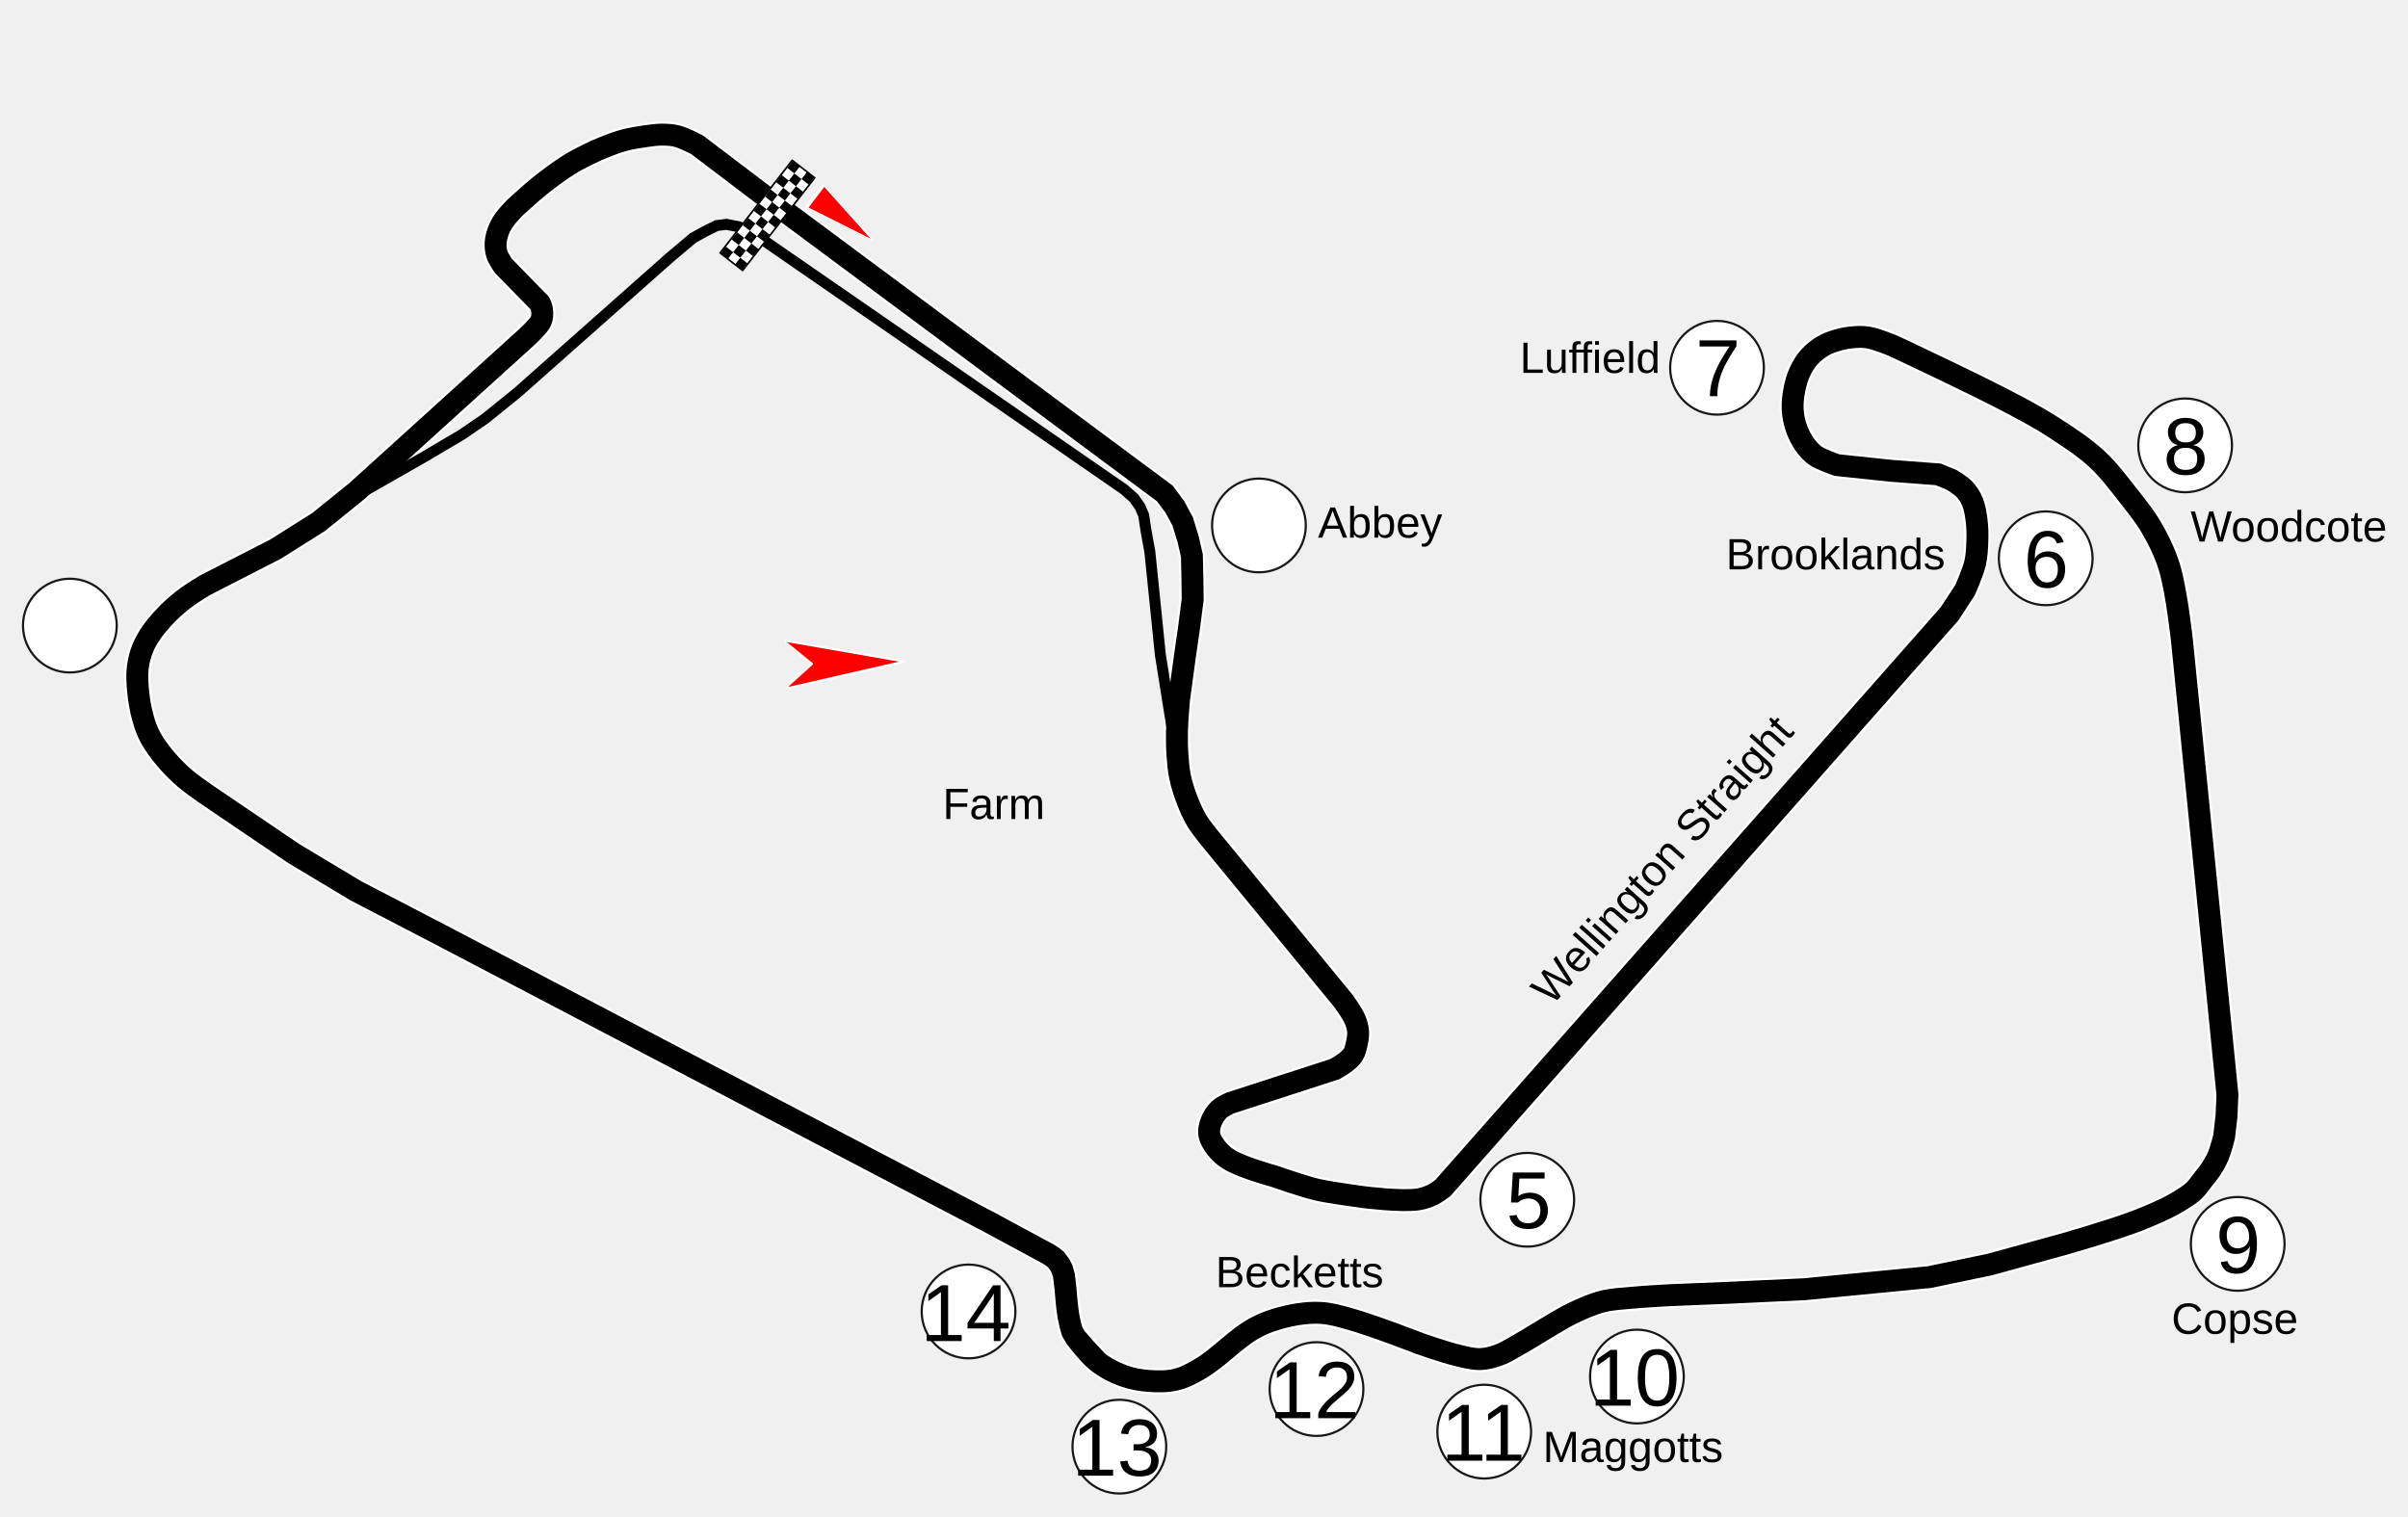
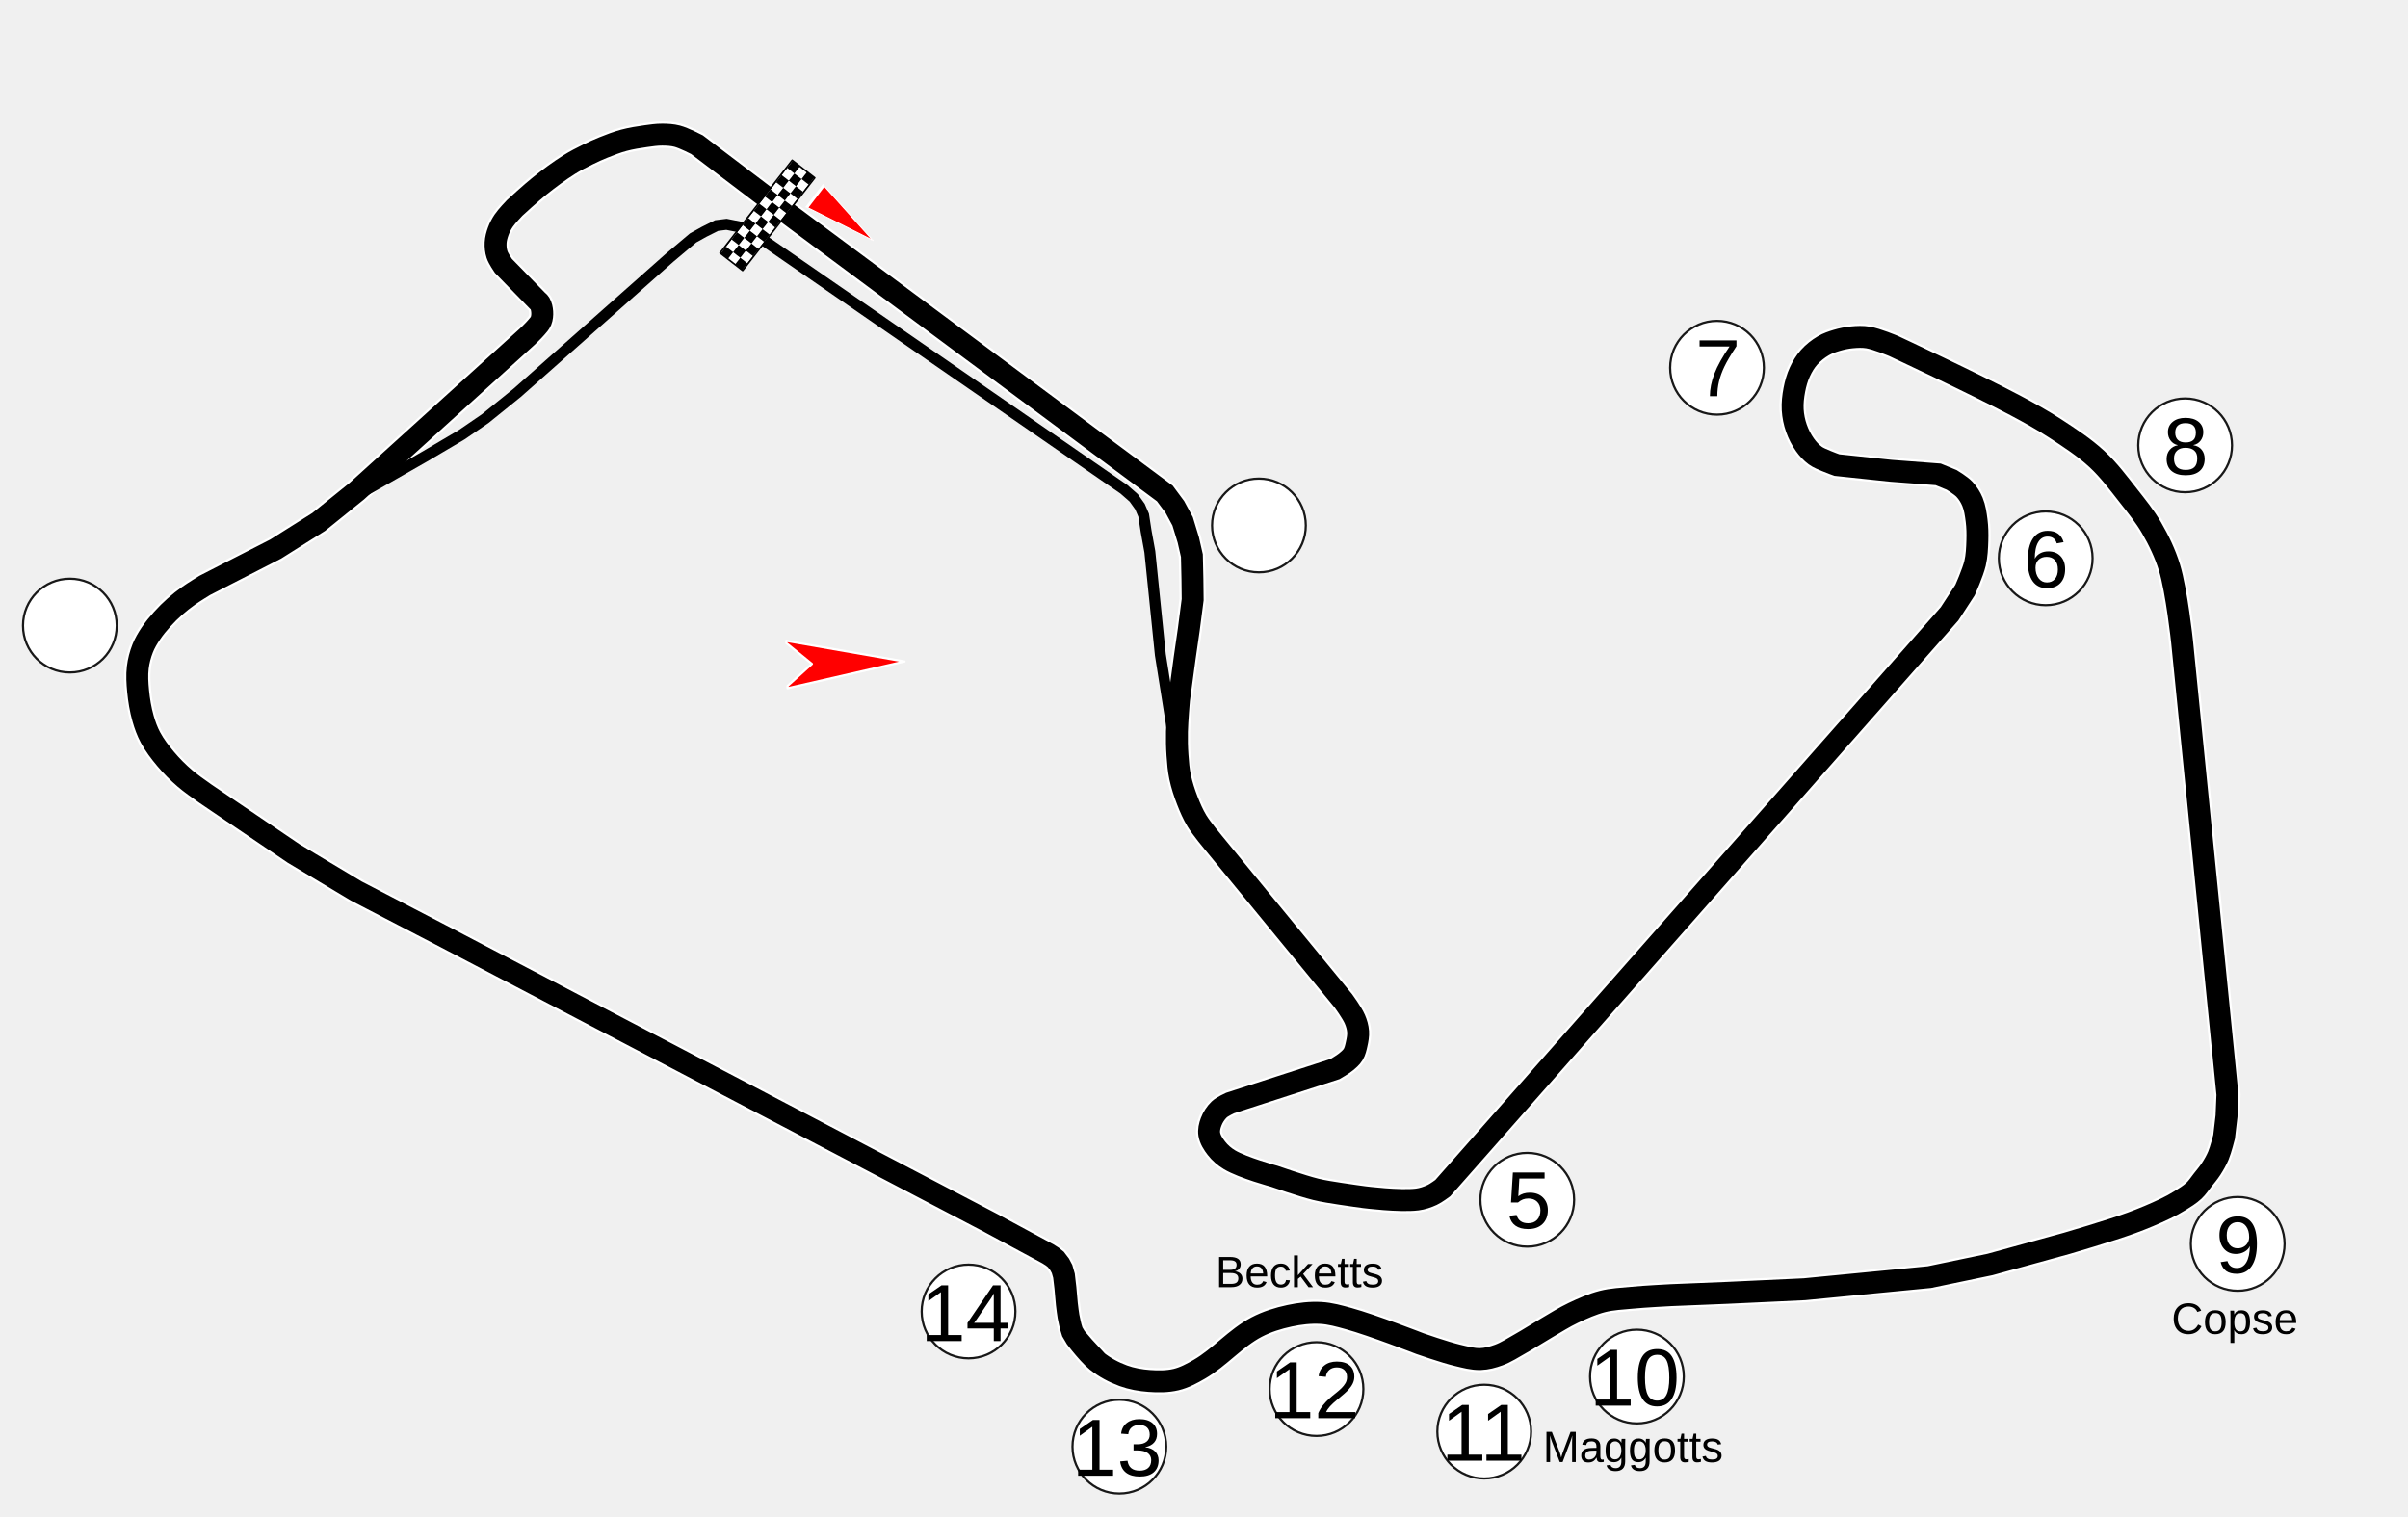
<svg xmlns="http://www.w3.org/2000/svg" xmlns:xlink="http://www.w3.org/1999/xlink" width="1098.918" height="692.097" id="svg2" version="1.1">
  <defs id="defs4">
    <pattern xlink:href="#pattern4059" id="pattern3911" patternTransform="matrix(0.4562459,3.1510055e-8,-3.1510055e-8,0.4562459,-528.4503,-80.61531)" />
    <pattern xlink:href="#pattern5356" id="pattern4059" patternTransform="matrix(0.4562459,3.1510055e-8,-3.1510055e-8,0.4562459,-598.7899,-84.65726)" />
    <pattern xlink:href="#pattern4166" id="pattern5356" patternTransform="matrix(0.4562459,2.877603e-8,-2.877603e-8,0.4562459,-617.1336,-912.9115)" />
    <pattern xlink:href="#pattern4912" id="pattern4166" patternTransform="matrix(0.4562459,3.0071167e-8,-3.0071167e-8,0.4562459,521.0487,-1945.013)" />
    <pattern patternUnits="userSpaceOnUse" width="18.181" height="18.138" patternTransform="matrix(0.1737876,0,0,0.1737876,763.4772,1693.907)" id="pattern4912">
      <g id="g4907" transform="translate(-1025.535,-1215.281)">
        <rect style="opacity:1;fill:#000000;fill-opacity:1;stroke:none;stroke-width:0.5;stroke-linecap:round;stroke-linejoin:round;stroke-miterlimit:4;stroke-dasharray:none;stroke-dashoffset:0;stroke-opacity:1" id="rect4899" width="18.173" height="18.096" x="1025.535" y="1215.281" />
        <rect style="opacity:1;fill:#ffffff;fill-opacity:1;stroke:none;stroke-width:0.5;stroke-linecap:round;stroke-linejoin:round;stroke-miterlimit:4;stroke-dasharray:none;stroke-dashoffset:0;stroke-opacity:1" id="rect4903" width="9.075" height="9.075" x="1025.535" y="1215.281" />
        <rect style="opacity:1;fill:#ffffff;fill-opacity:1;stroke:none;stroke-width:0.5;stroke-linecap:round;stroke-linejoin:round;stroke-miterlimit:4;stroke-dasharray:none;stroke-dashoffset:0;stroke-opacity:1" id="rect4905" width="9.075" height="9.075" x="1034.641" y="1224.344" />
      </g>
    </pattern>
  </defs>
  <g id="layer2" style="display:inline" transform="translate(-2.867133,-9.03294)">
    <path d="m 454.627,566.967 26.402,14.246 2.067,1.306 1.632,1.306 1.741,2.285 1.088,2.067 0.87,3.047 0.326,2.829 0.326,2.72 0.326,3.699 0.326,3.645 0.381,3.128 0.381,2.584 0.653,3.101 0.435,1.795 0.653,2.122 1.523,2.557 3.815,4.433 4.784,5.141 1.428,1.571 M 456.809,568.1 204.043,435.706 165.442,415.66 136.931,398.576 102.212,375.042 c 0,0 -10.217,-6.741 -14.862,-10.704 -3.199,-2.729 -6.188,-5.728 -8.893,-8.948 -2.568,-3.057 -5.021,-6.265 -6.911,-9.781 -1.479,-2.75 -2.553,-5.723 -3.401,-8.728 -1.148,-4.071 -1.846,-8.277 -2.251,-12.487 -0.342,-3.561 -0.569,-7.18 -0.144,-10.732 0.359,-3.004 1.146,-5.976 2.257,-8.79 0.933,-2.362 2.257,-4.567 3.662,-6.683 1.541,-2.321 3.338,-4.471 5.197,-6.546 1.847,-2.061 3.827,-4.008 5.899,-5.844 1.932,-1.712 3.972,-3.305 6.072,-4.805 2.411,-1.722 7.476,-4.805 7.476,-4.805 l 32.352,-16.575 19.659,-12.389 17.374,-14.044 77.645,-70.375 c 0,0 2.861,-2.692 4.13,-4.186 0.838,-0.987 1.803,-1.938 2.284,-3.14 0.516,-1.289 0.643,-2.744 0.551,-4.13 -0.09,-1.359 -0.393,-2.761 -1.069,-3.944 -0.253,-0.443 -1.069,-1.095 -1.069,-1.095 l -15.596,-15.97 c 0,0 -2.267,-3.273 -2.875,-5.14 -0.56,-1.72 -0.743,-3.581 -0.647,-5.387 0.096,-1.798 0.592,-3.572 1.21,-5.264 0.613,-1.678 1.451,-3.286 2.447,-4.768 1.439,-2.14 5.041,-5.868 5.041,-5.868 0,0 7.496,-6.904 11.478,-10.077 4.33,-3.451 8.78,-6.778 13.47,-9.722 2.718,-1.707 5.59,-3.161 8.467,-4.584 2.314,-1.145 4.665,-2.221 7.062,-3.18 3.069,-1.228 6.162,-2.435 9.354,-3.29 3.294,-0.883 6.679,-1.412 10.057,-1.886 2.476,-0.348 4.968,-0.714 7.469,-0.702 2.268,0.011 4.572,0.132 6.766,0.702 3.18,0.826 9.059,3.882 9.059,3.882 l 37.528,28.47 175.995,130.702 4.584,6.174 3.531,6.526 2.588,8.487 1.645,7.173 0.241,10.683 0.11,9.43 -1.755,13.512 -1.886,13.071 -2.588,19.08 c 0,0 -0.841,9.715 -0.943,14.586 -0.075,3.568 -0.011,7.144 0.241,10.704 0.238,3.356 0.5,6.731 1.198,10.022 0.776,3.659 1.953,7.236 3.305,10.724 1.234,3.183 2.604,6.34 4.371,9.261 2.106,3.481 7.357,9.738 7.357,9.738 l 59.528,72.468 c 0,0 3.906,5.315 5.199,8.318 0.768,1.783 1.328,3.701 1.465,5.638 0.133,1.887 -0.233,3.791 -0.641,5.638 -0.367,1.66 -0.727,3.388 -1.615,4.839 -0.837,1.368 -2.128,2.419 -3.37,3.434 -1.514,1.237 -4.92,3.191 -4.92,3.191 l -47.881,15.506 c 0,0 -3.56,1.607 -4.944,2.932 -1.628,1.559 -2.899,3.555 -3.699,5.662 -0.673,1.773 -1.136,3.757 -0.832,5.629 0.383,2.357 1.775,4.503 3.237,6.392 1.627,2.101 3.702,3.906 5.984,5.266 6.234,3.716 20.428,7.533 20.428,7.533 0,0 12.488,4.378 18.903,5.962 3.746,0.925 7.583,1.442 11.392,2.057 3.609,0.583 10.858,1.548 10.858,1.548 0,0 16.111,2.049 24.082,1.04 2.364,-0.299 4.678,-1.078 6.841,-2.08 1.729,-0.801 4.806,-3.097 4.806,-3.097 l 231.289,-262.106 7.062,-10.834 c 0,0 3.594,-7.996 4.584,-12.239 0.797,-3.413 0.945,-6.959 1.053,-10.463 0.093,-3.02 0.035,-6.062 -0.351,-9.059 -0.372,-2.885 -0.773,-5.834 -1.886,-8.522 -0.864,-2.086 -2.099,-4.063 -3.641,-5.713 -1.646,-1.761 -5.823,-4.288 -5.823,-4.288 l -6.174,-2.533 -21.648,-1.645 -24.587,-2.588 c 0,0 -3.21,-1.147 -4.77,-1.831 -1.744,-0.764 -3.585,-1.408 -5.121,-2.533 -1.8,-1.318 -3.341,-3.01 -4.64,-4.825 -1.666,-2.329 -2.988,-4.933 -3.937,-7.634 -0.948,-2.699 -1.534,-5.556 -1.7,-8.412 -0.178,-3.043 0.183,-6.12 0.757,-9.114 0.533,-2.778 1.3,-5.544 2.478,-8.116 1.101,-2.405 2.477,-4.734 4.233,-6.711 1.859,-2.093 4.112,-3.868 6.526,-5.287 1.912,-1.124 4.049,-1.845 6.174,-2.478 2.204,-0.656 4.477,-1.132 6.766,-1.349 2.478,-0.235 5.013,-0.353 7.469,0.055 4.037,0.67 11.647,3.882 11.647,3.882 0,0 37.422,17.479 55.645,27.176 6.156,3.276 12.278,6.65 18.117,10.463 6.599,4.31 13.279,8.636 19.06,13.994 5.385,4.99 9.804,10.944 14.345,16.713 3.735,4.745 7.572,9.468 10.593,14.696 3.294,5.7 6.195,11.709 8.116,18.007 3.342,10.96 5.768,33.887 5.768,33.887 l 20.705,206.722 -0.416,9.816 -1.119,9.465 c 0,0 -1.443,5.783 -2.588,8.522 -0.887,2.122 -2.042,4.133 -3.29,6.064 -1.177,1.821 -2.596,3.474 -3.937,5.176 -1.285,1.631 -2.42,3.408 -3.937,4.825 -1.931,1.804 -4.228,3.185 -6.47,4.584 -2.084,1.301 -4.257,2.464 -6.47,3.531 -5.055,2.436 -10.248,4.599 -15.514,6.536 -9.698,3.567 -29.558,9.344 -29.558,9.344 l -35.05,9.65 -27.677,5.768 -57.029,5.527 -35.091,1.645 -25.731,1.053 c 0,0 -11.959,0.607 -17.917,1.184 -4.479,0.434 -9.031,0.6 -13.392,1.71 -4.643,1.183 -9.063,3.168 -13.392,5.221 -4.111,1.95 -7.954,4.424 -11.887,6.711 -4.186,2.434 -8.24,5.094 -12.463,7.463 -3.176,1.782 -6.252,3.83 -9.674,5.074 -2.67,0.971 -5.488,1.739 -8.328,1.814 -3.523,0.094 -7.005,-0.888 -10.435,-1.696 -5.808,-1.369 -17.092,-5.323 -17.092,-5.323 0,0 -21.502,-8.388 -32.606,-11.456 -4.16,-1.149 -8.377,-2.35 -12.687,-2.588 -4.757,-0.263 -9.576,0.297 -14.235,1.294 -5.191,1.111 -10.36,2.712 -15.063,5.176 -9.573,5.017 -16.773,13.784 -26.115,19.22 -3.346,1.947 -6.842,3.827 -10.607,4.731 -3.987,0.957 -8.194,0.936 -12.283,0.637 -4.014,-0.294 -8.059,-0.99 -11.838,-2.376 -4.324,-1.585 -8.495,-3.807 -12.092,-6.683 -2.259,-1.806 -5.209,-5.204 -7.39,-7.873 -1.751,-2.143 -2.349,-3.008 -2.349,-3.008" style="fill:none;stroke:#ffffff;stroke-width:12;stroke-linecap:butt;stroke-linejoin:miter;stroke-miterlimit:4;stroke-opacity:1;stroke-dasharray:none;display:inline" id="path5754" />
    <path id="path4068" style="fill:none;stroke:#000000;stroke-width:10;stroke-linecap:butt;stroke-linejoin:miter;stroke-miterlimit:4;stroke-opacity:1;stroke-dasharray:none;display:inline" d="m 454.627,566.967 26.402,14.246 2.067,1.306 1.632,1.306 1.741,2.285 1.088,2.067 0.87,3.047 0.326,2.829 0.326,2.72 0.326,3.699 0.326,3.645 0.381,3.128 0.381,2.584 0.653,3.101 0.435,1.795 0.653,2.122 1.523,2.557 3.815,4.433 4.784,5.141 1.428,1.571 M 456.809,568.1 204.043,435.706 165.442,415.66 136.931,398.576 102.212,375.042 c 0,0 -10.217,-6.741 -14.862,-10.704 -3.199,-2.729 -6.188,-5.728 -8.893,-8.948 -2.568,-3.057 -5.021,-6.265 -6.911,-9.781 -1.479,-2.75 -2.553,-5.723 -3.401,-8.728 -1.148,-4.071 -1.846,-8.277 -2.251,-12.487 -0.342,-3.561 -0.569,-7.18 -0.144,-10.732 0.359,-3.004 1.146,-5.976 2.257,-8.79 0.933,-2.362 2.257,-4.567 3.662,-6.683 1.541,-2.321 3.338,-4.471 5.197,-6.546 1.847,-2.061 3.827,-4.008 5.899,-5.844 1.932,-1.712 3.972,-3.305 6.072,-4.805 2.411,-1.722 7.476,-4.805 7.476,-4.805 l 32.352,-16.575 19.659,-12.389 17.374,-14.044 77.645,-70.375 c 0,0 2.861,-2.692 4.13,-4.186 0.838,-0.987 1.803,-1.938 2.284,-3.14 0.516,-1.289 0.643,-2.744 0.551,-4.13 -0.09,-1.359 -0.393,-2.761 -1.069,-3.944 -0.253,-0.443 -1.069,-1.095 -1.069,-1.095 l -15.596,-15.97 c 0,0 -2.267,-3.273 -2.875,-5.14 -0.56,-1.72 -0.743,-3.581 -0.647,-5.387 0.096,-1.798 0.592,-3.572 1.21,-5.264 0.613,-1.678 1.451,-3.286 2.447,-4.768 1.439,-2.14 5.041,-5.868 5.041,-5.868 0,0 7.496,-6.904 11.478,-10.077 4.33,-3.451 8.78,-6.778 13.47,-9.722 2.718,-1.707 5.59,-3.161 8.467,-4.584 2.314,-1.145 4.665,-2.221 7.062,-3.18 3.069,-1.228 6.162,-2.435 9.354,-3.29 3.294,-0.883 6.679,-1.412 10.057,-1.886 2.476,-0.348 4.968,-0.714 7.469,-0.702 2.268,0.011 4.572,0.132 6.766,0.702 3.18,0.826 9.059,3.882 9.059,3.882 l 37.528,28.47 175.995,130.702 4.584,6.174 3.531,6.526 2.588,8.487 1.645,7.173 0.241,10.683 0.11,9.43 -1.755,13.512 -1.886,13.071 -2.588,19.08 c 0,0 -0.841,9.715 -0.943,14.586 -0.075,3.568 -0.011,7.144 0.241,10.704 0.238,3.356 0.5,6.731 1.198,10.022 0.776,3.659 1.953,7.236 3.305,10.724 1.234,3.183 2.604,6.34 4.371,9.261 2.106,3.481 7.357,9.738 7.357,9.738 l 59.528,72.468 c 0,0 3.906,5.315 5.199,8.318 0.768,1.783 1.328,3.701 1.465,5.638 0.133,1.887 -0.233,3.791 -0.641,5.638 -0.367,1.66 -0.727,3.388 -1.615,4.839 -0.837,1.368 -2.128,2.419 -3.37,3.434 -1.514,1.237 -4.92,3.191 -4.92,3.191 l -47.881,15.506 c 0,0 -3.56,1.607 -4.944,2.932 -1.628,1.559 -2.899,3.555 -3.699,5.662 -0.673,1.773 -1.136,3.757 -0.832,5.629 0.383,2.357 1.775,4.503 3.237,6.392 1.627,2.101 3.702,3.906 5.984,5.266 6.234,3.716 20.428,7.533 20.428,7.533 0,0 12.488,4.378 18.903,5.962 3.746,0.925 7.583,1.442 11.392,2.057 3.609,0.583 10.858,1.548 10.858,1.548 0,0 16.111,2.049 24.082,1.04 2.364,-0.299 4.678,-1.078 6.841,-2.08 1.729,-0.801 4.806,-3.097 4.806,-3.097 l 231.289,-262.106 7.062,-10.834 c 0,0 3.594,-7.996 4.584,-12.239 0.797,-3.413 0.945,-6.959 1.053,-10.463 0.093,-3.02 0.035,-6.062 -0.351,-9.059 -0.372,-2.885 -0.773,-5.834 -1.886,-8.522 -0.864,-2.086 -2.099,-4.063 -3.641,-5.713 -1.646,-1.761 -5.823,-4.288 -5.823,-4.288 l -6.174,-2.533 -21.648,-1.645 -24.587,-2.588 c 0,0 -3.21,-1.147 -4.77,-1.831 -1.744,-0.764 -3.585,-1.408 -5.121,-2.533 -1.8,-1.318 -3.341,-3.01 -4.64,-4.825 -1.666,-2.329 -2.988,-4.933 -3.937,-7.634 -0.948,-2.699 -1.534,-5.556 -1.7,-8.412 -0.178,-3.043 0.183,-6.12 0.757,-9.114 0.533,-2.778 1.3,-5.544 2.478,-8.116 1.101,-2.405 2.477,-4.734 4.233,-6.711 1.859,-2.093 4.112,-3.868 6.526,-5.287 1.912,-1.124 4.049,-1.845 6.174,-2.478 2.204,-0.656 4.477,-1.132 6.766,-1.349 2.478,-0.235 5.013,-0.353 7.469,0.055 4.037,0.67 11.647,3.882 11.647,3.882 0,0 37.422,17.479 55.645,27.176 6.156,3.276 12.278,6.65 18.117,10.463 6.599,4.31 13.279,8.636 19.06,13.994 5.385,4.99 9.804,10.944 14.345,16.713 3.735,4.745 7.572,9.468 10.593,14.696 3.294,5.7 6.195,11.709 8.116,18.007 3.342,10.96 5.768,33.887 5.768,33.887 l 20.705,206.722 -0.416,9.816 -1.119,9.465 c 0,0 -1.443,5.783 -2.588,8.522 -0.887,2.122 -2.042,4.133 -3.29,6.064 -1.177,1.821 -2.596,3.474 -3.937,5.176 -1.285,1.631 -2.42,3.408 -3.937,4.825 -1.931,1.804 -4.228,3.185 -6.47,4.584 -2.084,1.301 -4.257,2.464 -6.47,3.531 -5.055,2.436 -10.248,4.599 -15.514,6.536 -9.698,3.567 -29.558,9.344 -29.558,9.344 l -35.05,9.65 -27.677,5.768 -57.029,5.527 -35.091,1.645 -25.731,1.053 c 0,0 -11.959,0.607 -17.917,1.184 -4.479,0.434 -9.031,0.6 -13.392,1.71 -4.643,1.183 -9.063,3.168 -13.392,5.221 -4.111,1.95 -7.954,4.424 -11.887,6.711 -4.186,2.434 -8.24,5.094 -12.463,7.463 -3.176,1.782 -6.252,3.83 -9.674,5.074 -2.67,0.971 -5.488,1.739 -8.328,1.814 -3.523,0.094 -7.005,-0.888 -10.435,-1.696 -5.808,-1.369 -17.092,-5.323 -17.092,-5.323 0,0 -21.502,-8.388 -32.606,-11.456 -4.16,-1.149 -8.377,-2.35 -12.687,-2.588 -4.757,-0.263 -9.576,0.297 -14.235,1.294 -5.191,1.111 -10.36,2.712 -15.063,5.176 -9.573,5.017 -16.773,13.784 -26.115,19.22 -3.346,1.947 -6.842,3.827 -10.607,4.731 -3.987,0.957 -8.194,0.936 -12.283,0.637 -4.014,-0.294 -8.059,-0.99 -11.838,-2.376 -4.324,-1.585 -8.495,-3.807 -12.092,-6.683 -2.259,-1.806 -5.209,-5.204 -7.39,-7.873 -1.751,-2.143 -2.349,-3.008 -2.349,-3.008" />
    <path style="fill:none;stroke:#000000;stroke-width:5;stroke-linecap:butt;stroke-linejoin:miter;stroke-miterlimit:4;stroke-opacity:1;stroke-dasharray:none" d="m 157.605,239.645 20.901,-11.863 17.794,-10.168 17.229,-10.168 10.733,-7.344 14.687,-11.863 69.482,-61.573 10.733,-9.038 5.084,-2.824 5.649,-2.824 4.519,-0.565 5.649,1.13 5.649,2.26 170.033,117.498 4.519,3.954 2.824,3.954 1.695,3.954 1.13,7.344 1.695,9.321 4.802,47.027 8.756,54.936" id="path4060" />
    <text xml:space="preserve" style="font-size:20px;font-style:normal;font-variant:normal;font-weight:normal;font-stretch:normal;line-height:125%;letter-spacing:0px;word-spacing:0px;fill:#000000;fill-opacity:1;stroke:none;display:inline;font-family:Segoe UI;-inkscape-font-specification:Segoe UI" x="557.59" y="596.458" id="text6100-9-2">
      <tspan id="tspan6102-4-4" x="557.59" y="596.458" style="font-size:20px;font-style:normal;font-variant:normal;font-weight:normal;font-stretch:normal;text-align:start;line-height:125%;writing-mode:lr-tb;text-anchor:start;font-family:Arial;-inkscape-font-specification:Arial">Becketts</tspan>
    </text>
    <text xml:space="preserve" style="font-size:20px;font-style:normal;font-variant:normal;font-weight:normal;font-stretch:normal;line-height:125%;letter-spacing:0px;word-spacing:0px;fill:#000000;fill-opacity:1;stroke:none;display:inline;font-family:Segoe UI;-inkscape-font-specification:Segoe UI" x="706.978" y="676.254" id="text6100-9-5">
      <tspan id="tspan6102-4-5" x="706.978" y="676.254" style="font-size:20px;font-style:normal;font-variant:normal;font-weight:normal;font-stretch:normal;text-align:start;line-height:125%;writing-mode:lr-tb;text-anchor:start;font-family:Arial;-inkscape-font-specification:Arial">Maggotts</tspan>
    </text>
    <text xml:space="preserve" style="font-size:20px;font-style:normal;font-variant:normal;font-weight:normal;font-stretch:normal;line-height:125%;letter-spacing:0px;word-spacing:0px;fill:#000000;fill-opacity:1;stroke:none;display:inline;font-family:Arial;-inkscape-font-specification:Arial" x="993.843" y="617.74" id="text6100-9-1">
      <tspan id="tspan6102-4-7" x="993.843" y="617.74" style="font-size:20px;font-style:normal;font-variant:normal;font-weight:normal;font-stretch:normal;text-align:start;line-height:125%;writing-mode:lr-tb;text-anchor:start;font-family:Arial;-inkscape-font-specification:Arial">Copse</tspan>
    </text>
-     <text xml:space="preserve" style="font-size:20px;font-style:normal;font-variant:normal;font-weight:normal;font-stretch:normal;line-height:125%;letter-spacing:0px;word-spacing:0px;fill:#000000;fill-opacity:1;stroke:none;display:inline;font-family:Segoe UI;-inkscape-font-specification:Segoe UI" x="604.336" y="254.389" id="text6100-9-7">
-       <tspan id="tspan6102-4-6" x="604.336" y="254.389" style="font-size:20px;font-style:normal;font-variant:normal;font-weight:normal;font-stretch:normal;text-align:start;line-height:125%;writing-mode:lr-tb;text-anchor:start;font-family:Arial;-inkscape-font-specification:Arial">Abbey</tspan>
-     </text>
-     <text xml:space="preserve" style="font-size:20px;font-style:normal;font-variant:normal;font-weight:normal;font-stretch:normal;line-height:125%;letter-spacing:0px;word-spacing:0px;fill:#000000;fill-opacity:1;stroke:none;display:inline;font-family:Arial;-inkscape-font-specification:Arial" x="790.522" y="268.865" id="text6100-9-14">
-       <tspan id="tspan6102-4-2" x="790.522" y="268.865" style="font-size:20px;font-style:normal;font-variant:normal;font-weight:normal;font-stretch:normal;text-align:start;line-height:125%;writing-mode:lr-tb;text-anchor:start;font-family:Arial;-inkscape-font-specification:Arial">Brooklands</tspan>
-     </text>
-     <text xml:space="preserve" style="font-size:20px;font-style:normal;font-variant:normal;font-weight:normal;font-stretch:normal;line-height:125%;letter-spacing:0px;word-spacing:0px;fill:#000000;fill-opacity:1;stroke:none;display:inline;font-family:Segoe UI;-inkscape-font-specification:Segoe UI" x="696.461" y="179.2" id="text6100-9-3">
-       <tspan id="tspan6102-4-22" x="696.461" y="179.2" style="font-size:20px;font-style:normal;font-variant:normal;font-weight:normal;font-stretch:normal;text-align:start;line-height:125%;writing-mode:lr-tb;text-anchor:start;font-family:Arial;-inkscape-font-specification:Arial">Luffield</tspan>
-     </text>
-     <text xml:space="preserve" style="font-size:20px;font-style:normal;font-variant:normal;font-weight:normal;font-stretch:normal;line-height:125%;letter-spacing:0px;word-spacing:0px;fill:#000000;fill-opacity:1;stroke:none;display:inline;font-family:Segoe UI;-inkscape-font-specification:Segoe UI" x="1002.547" y="256.176" id="text6100-9-16">
-       <tspan id="tspan6102-4-85" x="1002.547" y="256.176" style="font-size:20px;font-style:normal;font-variant:normal;font-weight:normal;font-stretch:normal;text-align:start;line-height:125%;writing-mode:lr-tb;text-anchor:start;font-family:Arial;-inkscape-font-specification:Arial">Woodcote</tspan>
-     </text>
-     <text xml:space="preserve" style="font-size:20px;font-style:normal;font-variant:normal;font-weight:normal;font-stretch:normal;line-height:125%;letter-spacing:0px;word-spacing:0px;fill:#000000;fill-opacity:1;stroke:none;display:inline;font-family:Arial;-inkscape-font-specification:Arial" x="423.082" y="382.821" id="text6100-9-8-4">
-       <tspan style="font-style:normal;font-variant:normal;font-weight:normal;font-stretch:normal;font-size:20px;line-height:125%;font-family:Arial;-inkscape-font-specification:Arial;text-align:start;writing-mode:lr-tb;text-anchor:start" y="382.821" x="433.082" id="tspan6102-4-8-3">Farm</tspan>
-     </text>
-     <text xml:space="preserve" style="font-size:20px;font-style:normal;font-variant:normal;font-weight:normal;font-stretch:normal;line-height:125%;letter-spacing:0px;word-spacing:0px;fill:#000000;fill-opacity:1;stroke:none;display:inline;font-family:Arial;-inkscape-font-specification:Arial" x="122.515" y="842.487" id="text6100-9-33" transform="matrix(0.6647267,-0.7470866,0.7470866,0.6647267,0,0)">
-       <tspan id="tspan6102-4-41" x="122.515" y="842.487" style="font-size:20px;font-style:normal;font-variant:normal;font-weight:normal;font-stretch:normal;text-align:start;line-height:125%;writing-mode:lr-tb;text-anchor:start;font-family:Arial;-inkscape-font-specification:Arial">Wellington Straight</tspan>
-     </text>
    <path style="fill:#ff0000;fill-opacity:1;fill-rule:nonzero;stroke:#ffffff;stroke-width:1;stroke-linecap:round;stroke-linejoin:round;stroke-miterlimit:4;stroke-opacity:1;stroke-dasharray:none;stroke-dashoffset:0" d="m 415.662,310.914 -53.386,12.214 -0.027,-1.031 11.146,-10.076 -11.658,-9.48 -0.027,-1.031 53.952,9.403 z" id="path2745" />
    <g id="g5238" transform="translate(-16,-12)">
      <path style="fill:#ff0000;fill-opacity:1;stroke:#ffffff;stroke-width:0.838;stroke-linecap:round;stroke-linejoin:miter;stroke-miterlimit:4;stroke-opacity:1;stroke-dasharray:none;stroke-dashoffset:0;display:inline" id="path4353" d="m 1695.937,1398.521 -24.481,0 12.241,-21.201 z" transform="matrix(0.3121009,-0.4083992,-1.237824,-0.9459522,1596.578,2121.214)" />
      <rect ry="0" transform="matrix(-0.7892871,-0.6140243,-0.6140243,0.7892871,0,0)" y="-159.241" x="-371.107" height="53.589" width="13.041" id="rect3457" style="fill:url(#pattern3911);fill-opacity:1;stroke:#000000;stroke-width:0.75;stroke-linecap:round;stroke-linejoin:round;stroke-miterlimit:4;stroke-opacity:1;stroke-dasharray:none;stroke-dashoffset:0;display:inline" />
    </g>
    <g transform="translate(-1347.271,-603.885)" id="g3880">
      <use height="1052.362" width="744.094" style="stroke:#ffffff;stroke-width:2;stroke-miterlimit:4;stroke-opacity:1;stroke-dasharray:none" id="use3789" xlink:href="#text3767" y="0" x="0" />
      <g transform="translate(-2.467732,28.37892)" id="g3654" />
-       <text id="text3767" y="1017.814" x="1653.38" style="font-size:20px;font-style:normal;font-weight:normal;writing-mode:lr-tb;fill:#000000;fill-opacity:1;font-family:Times New Roman" xml:space="preserve">
-         <tspan y="1017.814" x="1653.38" id="tspan5218" />
-       </text>
    </g>
    <g style="display:inline" id="g3561" transform="translate(-549.7541,-730.9741)">
      <path transform="matrix(0.9111111,0,0,0.9111111,793.9434,326.4709)" d="m 389.189,717.082 c 0,12.966 -10.511,23.477 -23.477,23.477 -12.966,0 -23.477,-10.511 -23.477,-23.477 0,-12.966 10.511,-23.477 23.477,-23.477 12.966,0 23.477,10.511 23.477,23.477 z" id="path3559" style="fill:#ffffff;fill-opacity:1;fill-rule:nonzero;stroke:#181818;stroke-width:1.098;stroke-linecap:round;stroke-linejoin:round;stroke-miterlimit:4;stroke-opacity:1;stroke-dasharray:none;stroke-dashoffset:66" />
    </g>
    <g id="g3533" transform="translate(-855.8693,-43.94957)">
      <path transform="matrix(0.9111111,0,0,0.9111111,1222.518,-52.82)" d="m 389.189,717.082 c 0,12.966 -10.511,23.477 -23.477,23.477 -12.966,0 -23.477,-10.511 -23.477,-23.477 0,-12.966 10.511,-23.477 23.477,-23.477 12.966,0 23.477,10.511 23.477,23.477 z" id="path3531" style="fill:#ffffff;fill-opacity:1;fill-rule:nonzero;stroke:#181818;stroke-width:1.098;stroke-linecap:round;stroke-linejoin:round;stroke-miterlimit:4;stroke-opacity:1;stroke-dasharray:none;stroke-dashoffset:66" />
      <text transform="translate(600.7615,169.297)" id="text3393" y="444.233" x="945.323" style="font-size:40px;font-style:normal;font-weight:normal;writing-mode:lr-tb;fill:#000000;fill-opacity:1;stroke:none;font-family:Times New Roman" xml:space="preserve">
        <tspan y="444.233" x="945.323" id="tspan3395" style="font-size:37px;font-style:normal;font-variant:normal;font-weight:normal;font-stretch:normal;font-family:Arial;-inkscape-font-specification:Arial">5</tspan>
      </text>
    </g>
    <g id="g3526" transform="translate(-692.7584,-279.0314)">
      <path transform="matrix(0.9111111,0,0,0.9111111,1296.006,-110.4806)" d="m 389.189,717.082 c 0,12.966 -10.511,23.477 -23.477,23.477 -12.966,0 -23.477,-10.511 -23.477,-23.477 0,-12.966 10.511,-23.477 23.477,-23.477 12.966,0 23.477,10.511 23.477,23.477 z" id="path3524" style="fill:#ffffff;fill-opacity:1;fill-rule:nonzero;stroke:#181818;stroke-width:1.098;stroke-linecap:round;stroke-linejoin:round;stroke-miterlimit:4;stroke-opacity:1;stroke-dasharray:none;stroke-dashoffset:66" />
      <text transform="translate(600.7615,169.297)" id="text3397" y="386.845" x="1018.361" style="font-size:37px;font-style:normal;font-variant:normal;font-weight:normal;font-stretch:normal;writing-mode:lr-tb;fill:#000000;fill-opacity:1;stroke:none;font-family:Arial;-inkscape-font-specification:Arial" xml:space="preserve">
        <tspan y="386.845" x="1018.361" id="tspan3399" style="font-size:37px;font-style:normal;font-variant:normal;font-weight:normal;font-stretch:normal;font-family:Arial;-inkscape-font-specification:Arial">6</tspan>
      </text>
    </g>
    <g style="display:inline" id="g3519" transform="translate(-865.4787,-237.9674)">
      <path transform="matrix(0.9111111,0,0,0.9111111,1318.726,-238.5067)" d="m 389.189,717.082 c 0,12.966 -10.511,23.477 -23.477,23.477 -12.966,0 -23.477,-10.511 -23.477,-23.477 0,-12.966 10.511,-23.477 23.477,-23.477 12.966,0 23.477,10.511 23.477,23.477 z" id="path3517" style="fill:#ffffff;fill-opacity:1;fill-rule:nonzero;stroke:#181818;stroke-width:1.098;stroke-linecap:round;stroke-linejoin:round;stroke-miterlimit:4;stroke-opacity:1;stroke-dasharray:none;stroke-dashoffset:66" />
      <text transform="translate(600.7615,169.297)" id="text3401" y="258.507" x="1041.316" style="font-size:40px;font-style:normal;font-weight:normal;writing-mode:lr-tb;fill:#000000;fill-opacity:1;stroke:none;font-family:Times New Roman" xml:space="preserve">
        <tspan y="258.507" x="1041.316" id="tspan3403" style="font-size:37px;font-style:normal;font-variant:normal;font-weight:normal;font-stretch:normal;font-family:Arial;-inkscape-font-specification:Arial">7</tspan>
      </text>
    </g>
    <g style="display:inline" id="g3512-5" transform="translate(-288.9518,-144.8535)">
      <path transform="matrix(0.9111111,0,0,0.9111111,955.8272,-296.2063)" d="m 389.189,717.082 c 0,12.966 -10.511,23.477 -23.477,23.477 -12.966,0 -23.477,-10.511 -23.477,-23.477 0,-12.966 10.511,-23.477 23.477,-23.477 12.966,0 23.477,10.511 23.477,23.477 z" id="path3510-2" style="fill:#ffffff;fill-opacity:1;fill-rule:nonzero;stroke:#181818;stroke-width:1.098;stroke-linecap:round;stroke-linejoin:round;stroke-miterlimit:4;stroke-opacity:1;stroke-dasharray:none;stroke-dashoffset:66" />
      <text transform="translate(600.7615,169.297)" id="text3405-7" y="201.12" x="678.212" style="font-size:40px;font-style:normal;font-weight:normal;writing-mode:lr-tb;fill:#000000;fill-opacity:1;stroke:none;font-family:Times New Roman" xml:space="preserve">
        <tspan y="201.12" x="678.212" id="tspan3477-6" style="font-size:37px;font-style:normal;font-variant:normal;font-weight:normal;font-stretch:normal;font-family:Arial;-inkscape-font-specification:Arial">8</tspan>
      </text>
    </g>
    <g style="display:inline" id="g3512" transform="translate(-264.9615,219.5704)">
      <path transform="matrix(0.9111111,0,0,0.9111111,955.8272,-296.2063)" d="m 389.189,717.082 c 0,12.966 -10.511,23.477 -23.477,23.477 -12.966,0 -23.477,-10.511 -23.477,-23.477 0,-12.966 10.511,-23.477 23.477,-23.477 12.966,0 23.477,10.511 23.477,23.477 z" id="path3510" style="fill:#ffffff;fill-opacity:1;fill-rule:nonzero;stroke:#181818;stroke-width:1.098;stroke-linecap:round;stroke-linejoin:round;stroke-miterlimit:4;stroke-opacity:1;stroke-dasharray:none;stroke-dashoffset:66" />
      <text transform="translate(600.7615,169.297)" id="text3405" y="201.12" x="678.212" style="font-size:40px;font-style:normal;font-weight:normal;writing-mode:lr-tb;fill:#000000;fill-opacity:1;stroke:none;font-family:Times New Roman" xml:space="preserve">
        <tspan y="201.12" x="678.212" id="tspan3477" style="font-size:37px;font-style:normal;font-variant:normal;font-weight:normal;font-stretch:normal;font-family:Arial;-inkscape-font-specification:Arial">9</tspan>
      </text>
    </g>
    <g style="display:inline" id="g3498-1" transform="translate(-489.1477,-138.2873)">
      <path transform="matrix(0.9111111,0,0,0.9111111,905.8386,122.1983)" d="m 389.189,717.082 c 0,12.966 -10.511,23.477 -23.477,23.477 -12.966,0 -23.477,-10.511 -23.477,-23.477 0,-12.966 10.511,-23.477 23.477,-23.477 12.966,0 23.477,10.511 23.477,23.477 z" id="path3496-42" style="fill:#ffffff;fill-opacity:1;fill-rule:nonzero;stroke:#181818;stroke-width:1.098;stroke-linecap:round;stroke-linejoin:round;stroke-miterlimit:4;stroke-opacity:1;stroke-dasharray:none;stroke-dashoffset:66" />
      <text id="text3413-3" y="788.821" x="1217.413" style="font-size:40px;font-style:normal;font-weight:normal;writing-mode:lr-tb;fill:#000000;fill-opacity:1;stroke:none;font-family:Times New Roman" xml:space="preserve">
        <tspan y="788.821" x="1217.413" id="tspan3512-2" style="font-size:37px;font-style:normal;font-variant:normal;font-weight:normal;font-stretch:normal;font-family:Arial;-inkscape-font-specification:Arial">10</tspan>
      </text>
    </g>
    <g style="display:inline" id="g3498-9" transform="translate(-558.8337,-113.1546)">
      <path transform="matrix(0.9111111,0,0,0.9111111,905.8386,122.1983)" d="m 389.189,717.082 c 0,12.966 -10.511,23.477 -23.477,23.477 -12.966,0 -23.477,-10.511 -23.477,-23.477 0,-12.966 10.511,-23.477 23.477,-23.477 12.966,0 23.477,10.511 23.477,23.477 z" id="path3496-4" style="fill:#ffffff;fill-opacity:1;fill-rule:nonzero;stroke:#181818;stroke-width:1.098;stroke-linecap:round;stroke-linejoin:round;stroke-miterlimit:4;stroke-opacity:1;stroke-dasharray:none;stroke-dashoffset:66" />
      <text id="text3413-8" y="788.821" x="1219.413" style="font-size:40px;font-style:normal;font-weight:normal;writing-mode:lr-tb;fill:#000000;fill-opacity:1;stroke:none;font-family:Times New Roman" xml:space="preserve">
        <tspan y="788.821" x="1219.413" id="tspan3508" style="font-size:37px;font-style:normal;font-variant:normal;font-weight:normal;font-stretch:normal;font-family:Arial;-inkscape-font-specification:Arial">11</tspan>
      </text>
    </g>
    <g style="display:inline" id="g3498" transform="translate(-635.3742,-132.5753)">
      <path transform="matrix(0.9111111,0,0,0.9111111,905.8386,122.1983)" d="m 389.189,717.082 c 0,12.966 -10.511,23.477 -23.477,23.477 -12.966,0 -23.477,-10.511 -23.477,-23.477 0,-12.966 10.511,-23.477 23.477,-23.477 12.966,0 23.477,10.511 23.477,23.477 z" id="path3496" style="fill:#ffffff;fill-opacity:1;fill-rule:nonzero;stroke:#181818;stroke-width:1.098;stroke-linecap:round;stroke-linejoin:round;stroke-miterlimit:4;stroke-opacity:1;stroke-dasharray:none;stroke-dashoffset:66" />
      <text id="text3413" y="788.821" x="1217.413" style="font-size:40px;font-style:normal;font-weight:normal;writing-mode:lr-tb;fill:#000000;fill-opacity:1;stroke:none;font-family:Times New Roman" xml:space="preserve">
        <tspan y="788.821" x="1217.413" id="tspan3512" style="font-size:37px;font-style:normal;font-variant:normal;font-weight:normal;font-stretch:normal;font-family:Arial;-inkscape-font-specification:Arial">12</tspan>
      </text>
    </g>
    <g style="display:inline" id="g3498-1-2" transform="translate(-725.3386,-106.3003)">
      <path transform="matrix(0.9111111,0,0,0.9111111,905.8386,122.1983)" d="m 389.189,717.082 c 0,12.966 -10.511,23.477 -23.477,23.477 -12.966,0 -23.477,-10.511 -23.477,-23.477 0,-12.966 10.511,-23.477 23.477,-23.477 12.966,0 23.477,10.511 23.477,23.477 z" id="path3496-42-1" style="fill:#ffffff;fill-opacity:1;fill-rule:nonzero;stroke:#181818;stroke-width:1.098;stroke-linecap:round;stroke-linejoin:round;stroke-miterlimit:4;stroke-opacity:1;stroke-dasharray:none;stroke-dashoffset:66" />
      <text id="text3413-3-6" y="788.821" x="1217.413" style="font-size:40px;font-style:normal;font-weight:normal;writing-mode:lr-tb;fill:#000000;fill-opacity:1;stroke:none;font-family:Times New Roman" xml:space="preserve">
        <tspan y="788.821" x="1217.413" id="tspan3512-2-8" style="font-size:37px;font-style:normal;font-variant:normal;font-weight:normal;font-stretch:normal;font-family:Arial;-inkscape-font-specification:Arial">13</tspan>
      </text>
    </g>
    <g style="display:inline" id="g3491" transform="translate(-487.7648,-52.98086)">
      <path transform="matrix(0.9111111,0,0,0.9111111,599.4365,7.189552)" d="m 389.189,717.082 c 0,12.966 -10.511,23.477 -23.477,23.477 -12.966,0 -23.477,-10.511 -23.477,-23.477 0,-12.966 10.511,-23.477 23.477,-23.477 12.966,0 23.477,10.511 23.477,23.477 z" id="path3489" style="fill:#ffffff;fill-opacity:1;fill-rule:nonzero;stroke:#181818;stroke-width:1.098;stroke-linecap:round;stroke-linejoin:round;stroke-miterlimit:4;stroke-opacity:1;stroke-dasharray:none;stroke-dashoffset:66" />
      <text id="text3417" y="674.047" x="910.739" style="font-size:40px;font-style:normal;font-weight:normal;writing-mode:lr-tb;fill:#000000;fill-opacity:1;stroke:none;font-family:Times New Roman" xml:space="preserve">
        <tspan y="674.047" x="910.739" id="tspan3419" style="font-size:37px;font-style:normal;font-variant:normal;font-weight:normal;font-stretch:normal;font-family:Arial;-inkscape-font-specification:Arial">14</tspan>
      </text>
    </g>
    <g style="display:inline" id="g3484" transform="translate(-816.0236,-367.0404)">
      <path transform="matrix(0.9111111,0,0,0.9111111,517.5755,8.232978)" d="m 389.189,717.082 c 0,12.966 -10.511,23.477 -23.477,23.477 -12.966,0 -23.477,-10.511 -23.477,-23.477 0,-12.966 10.511,-23.477 23.477,-23.477 12.966,0 23.477,10.511 23.477,23.477 z" id="path3482" style="fill:#ffffff;fill-opacity:1;fill-rule:nonzero;stroke:#181818;stroke-width:1.098;stroke-linecap:round;stroke-linejoin:round;stroke-miterlimit:4;stroke-opacity:1;stroke-dasharray:none;stroke-dashoffset:66" />
    </g>
  </g>
</svg>
